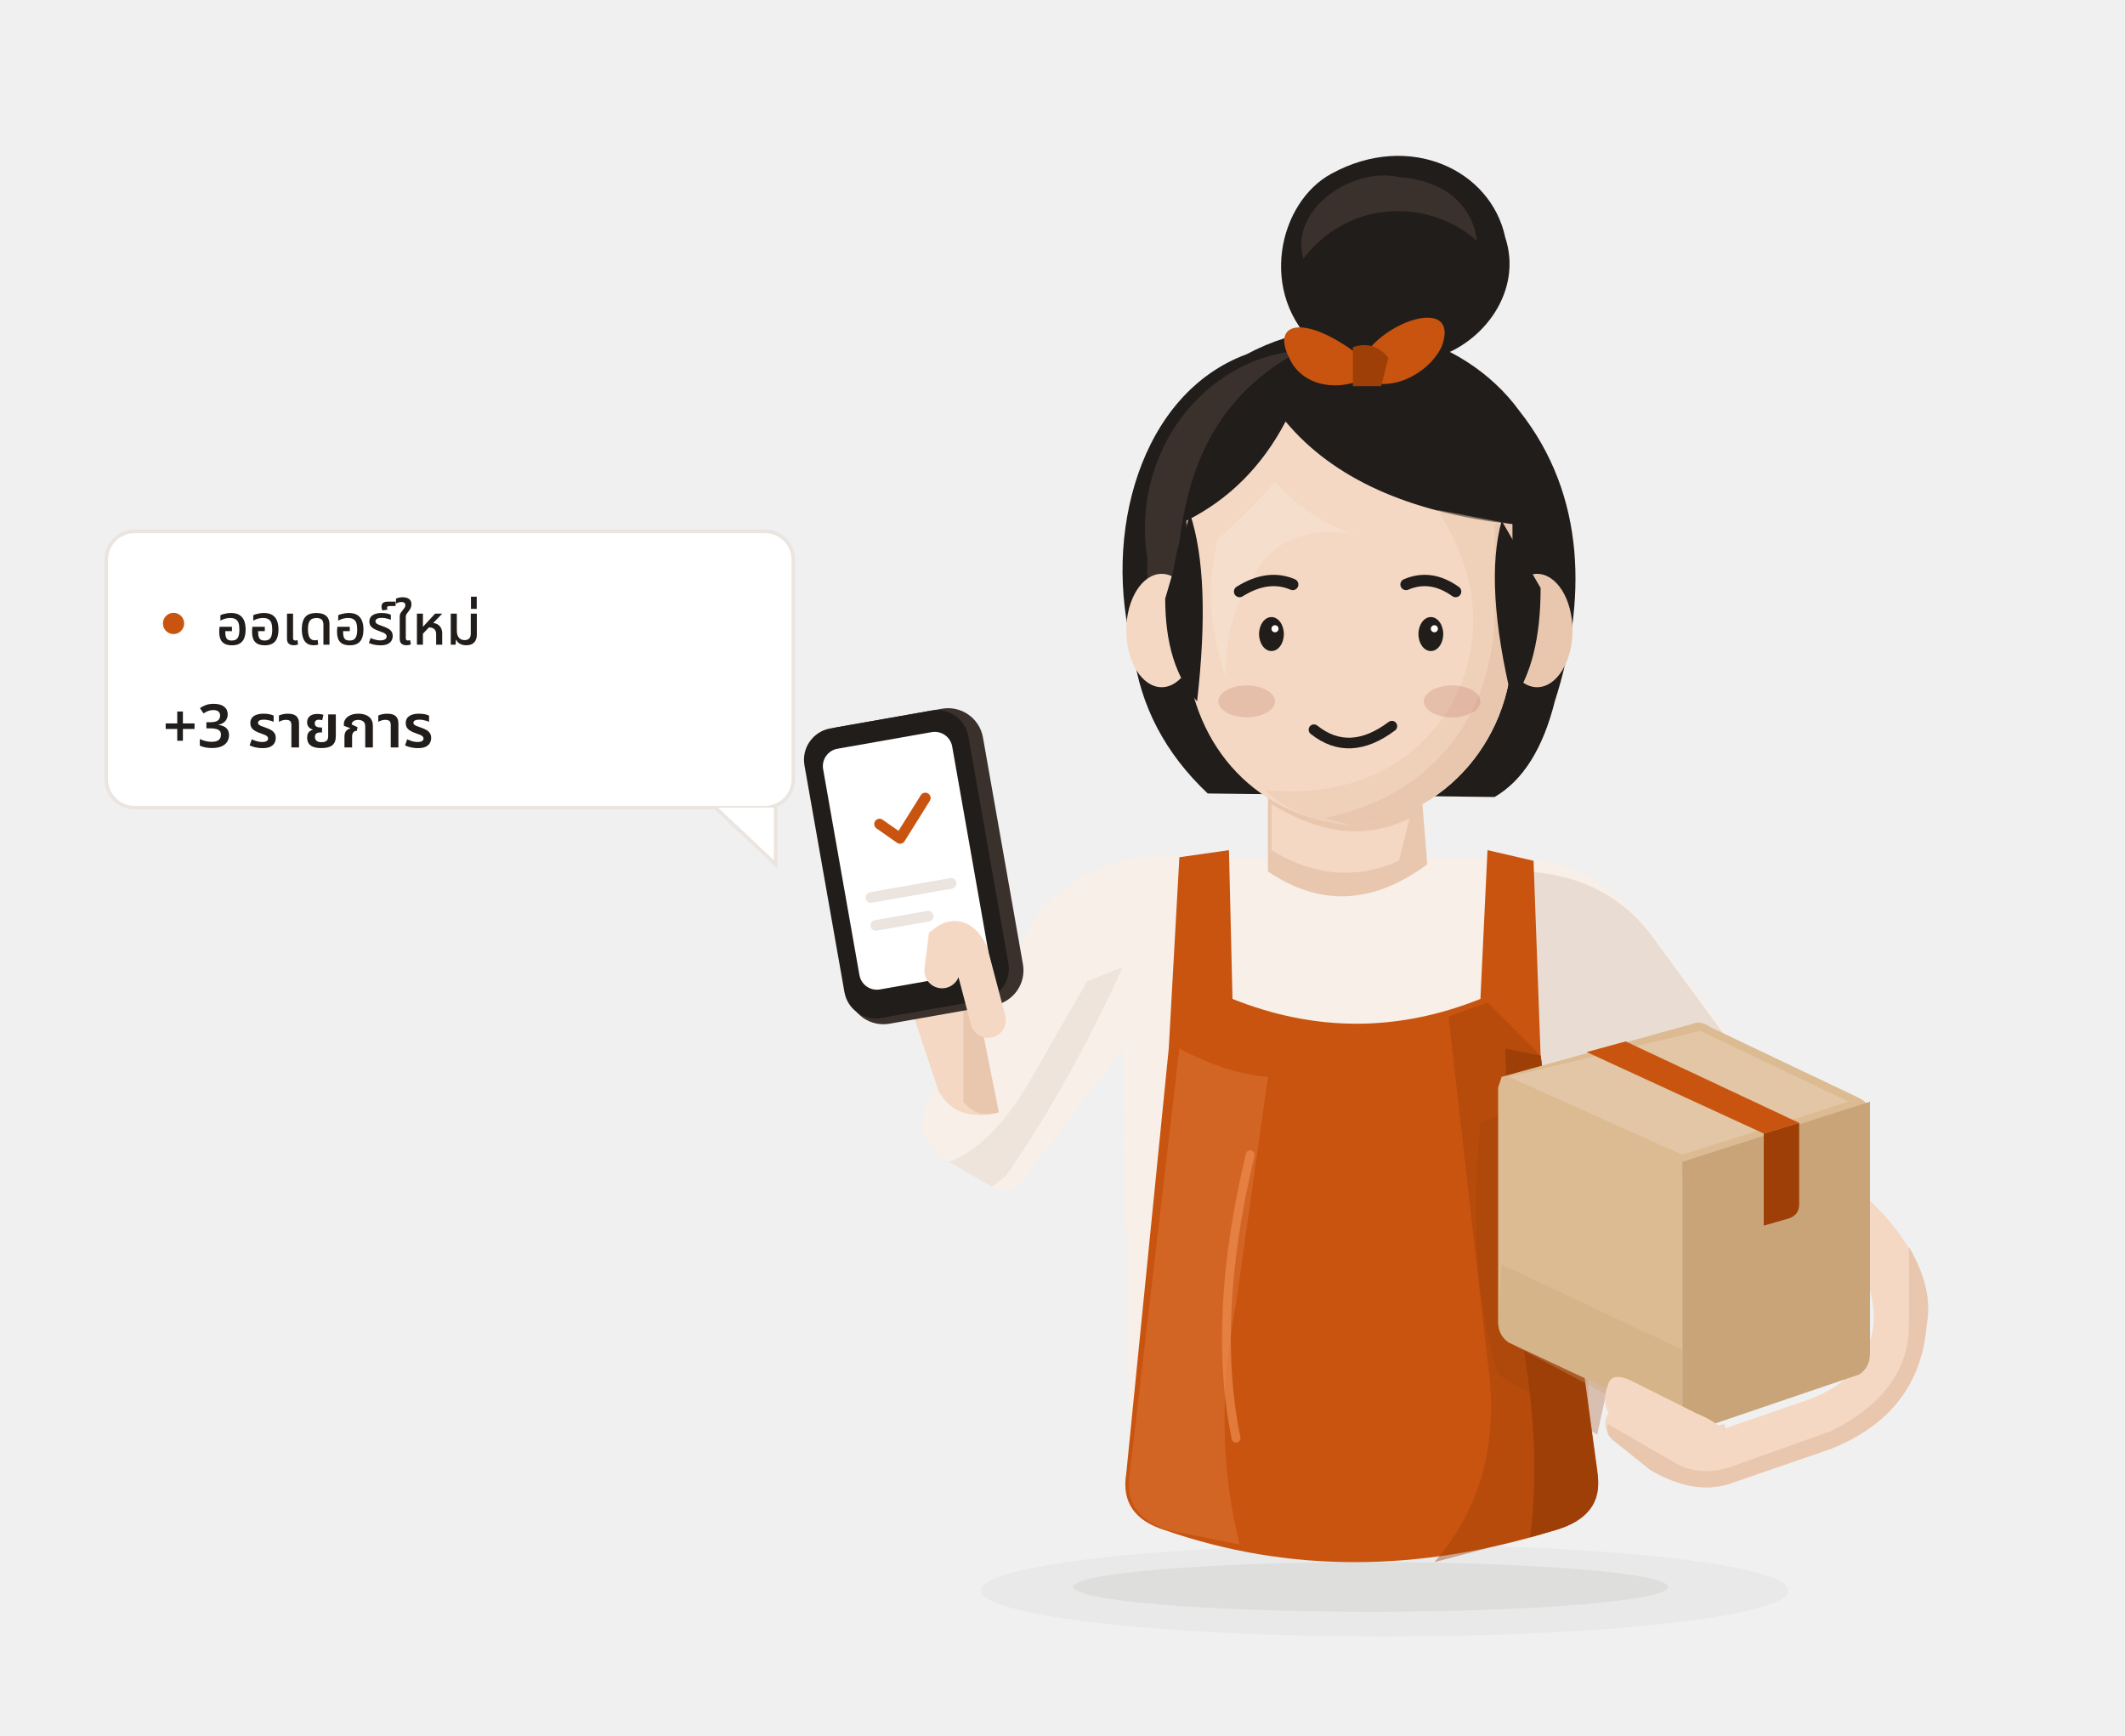
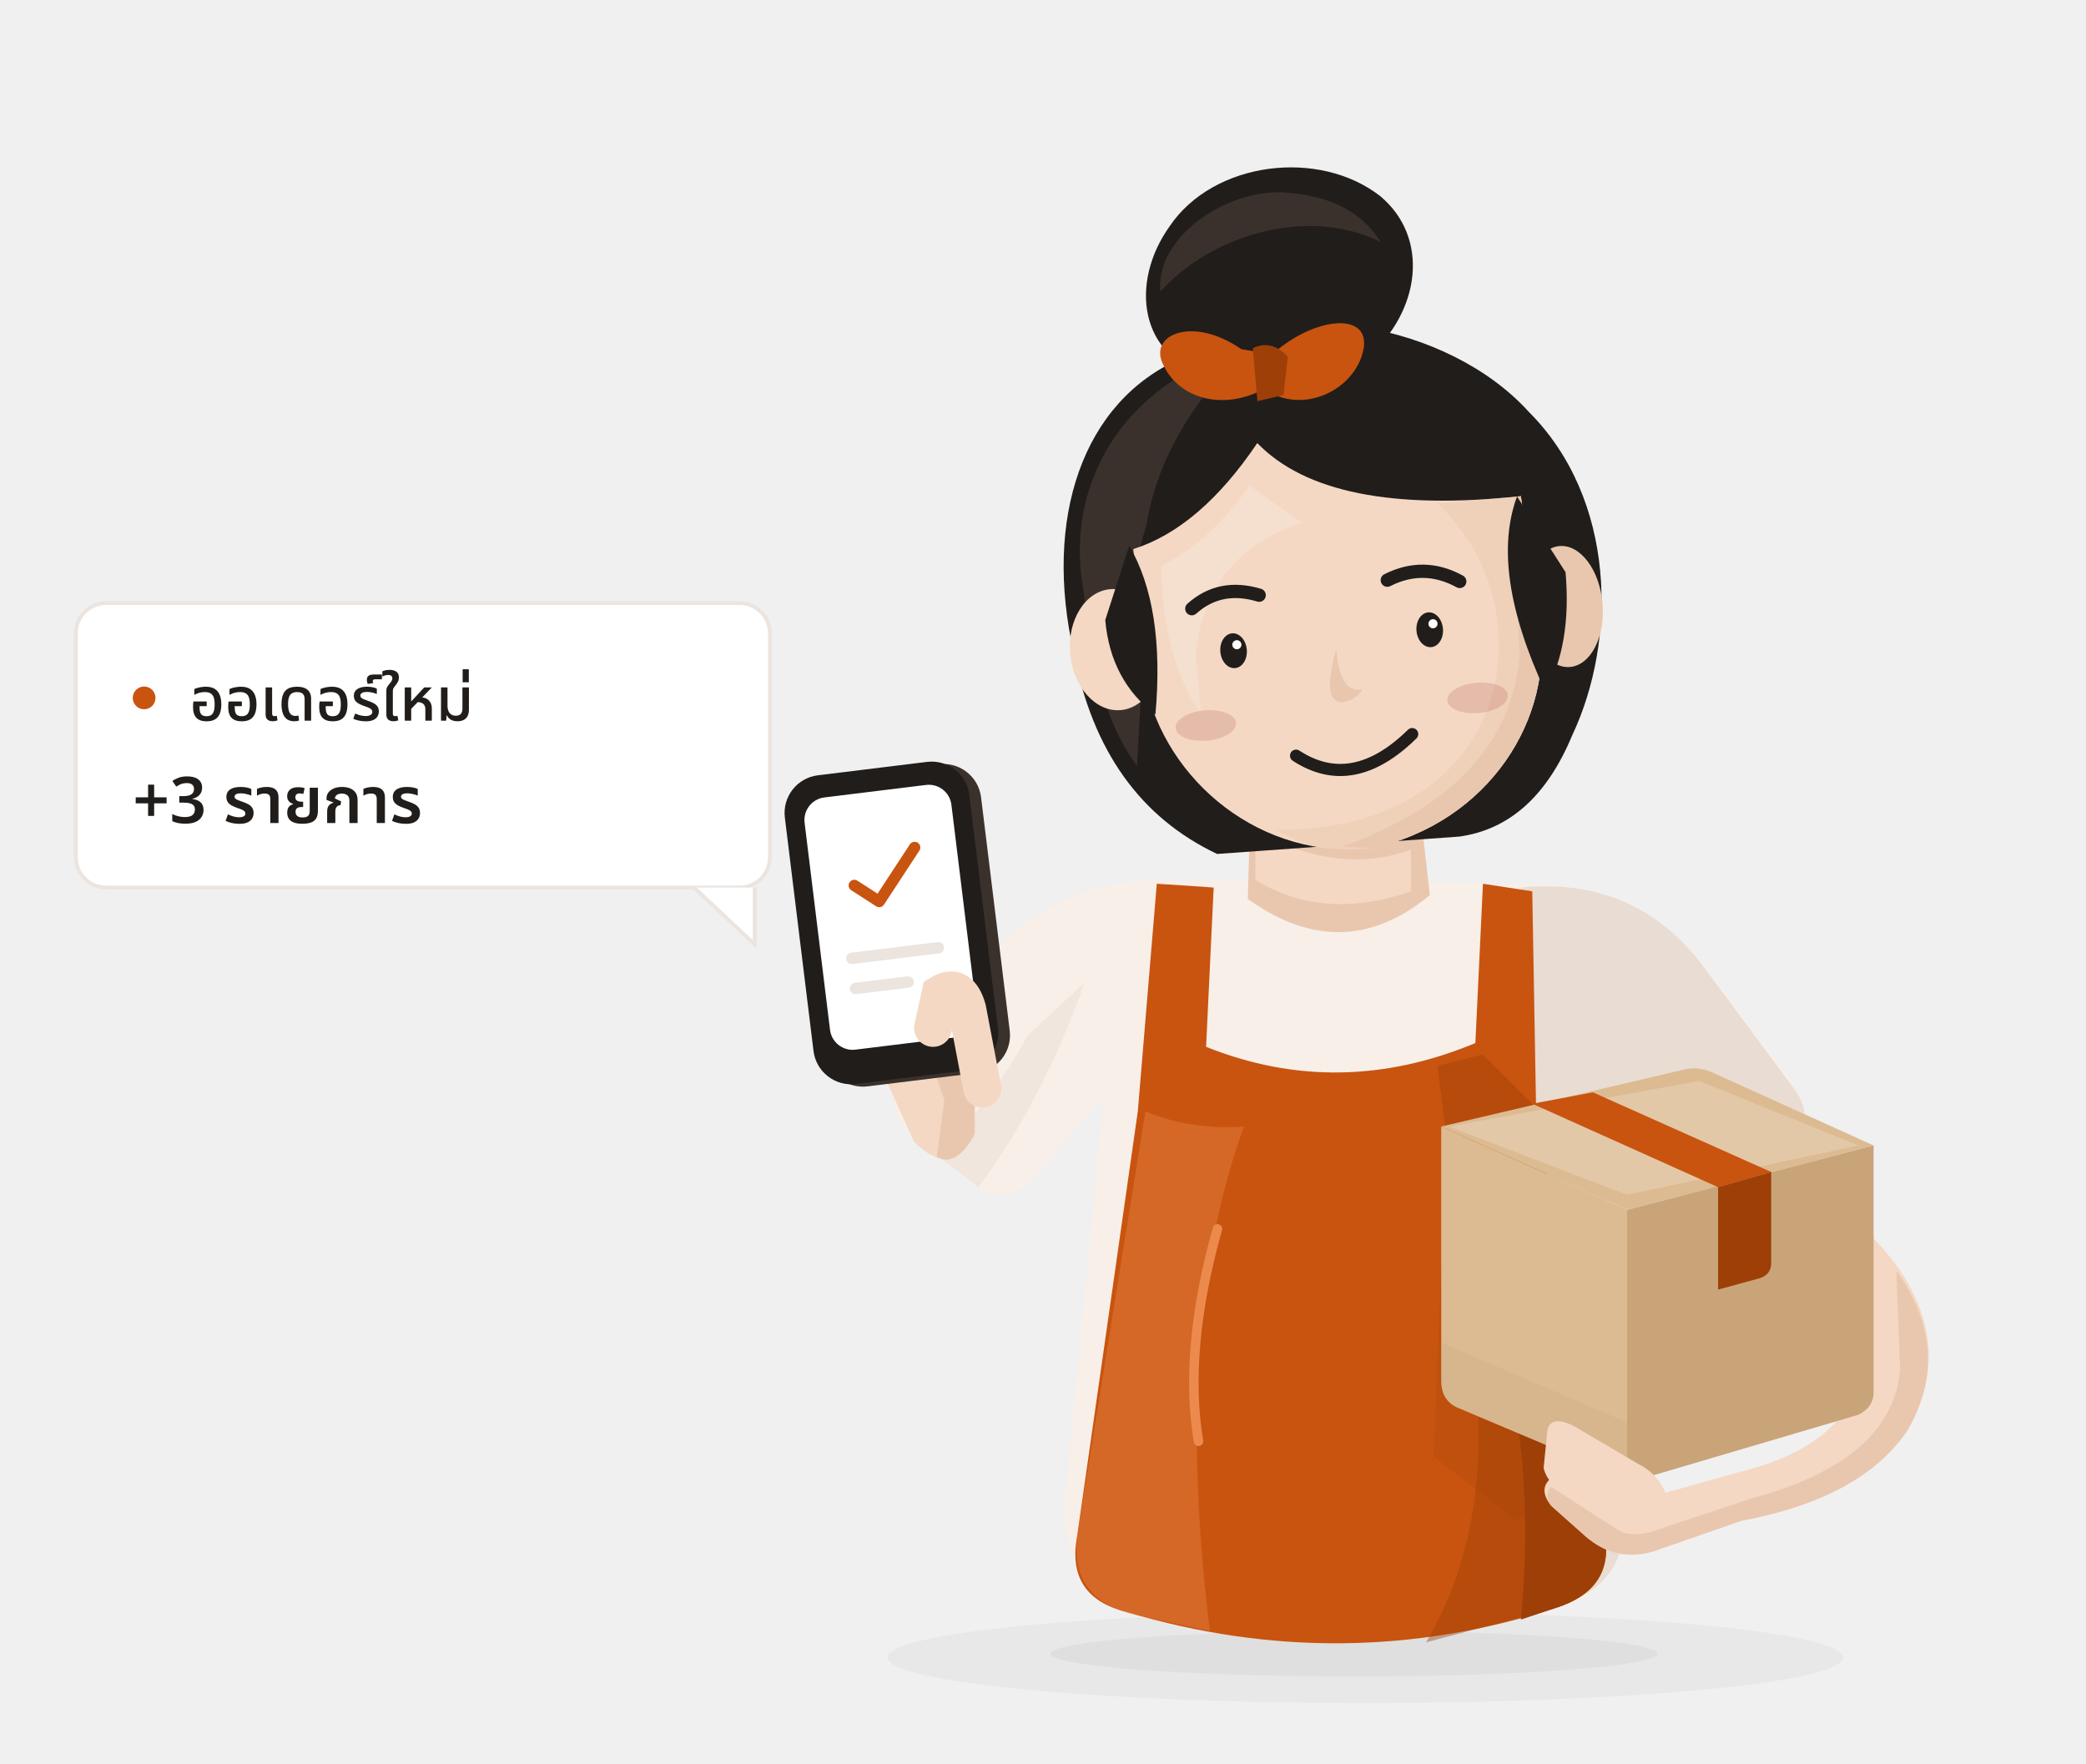
- <svg xmlns="http://www.w3.org/2000/svg" viewBox="0 0 600 490">
-   <g transform="translate(180 15)">
-     <ellipse cx="211" cy="434" fill="#211d1b" opacity=".035" rx="114" ry="13" />
-     <ellipse cx="207" cy="433" fill="#211d1b" opacity=".055" rx="84" ry="7" />
-     <path fill="#f7efe8" d="M155 227q-25-3-42 16l-31 53q-5 10 6 17l12 7q6 4 12-6l25-33 2 120q60 28 130 6l-2-124 24 30q7 9 16 1l11-9q7-6-2-17l-30-40q-16-21-40-21Z" />
-     <path fill="#e9dcd2" d="M250 231q24 1 37 19l30 41q7 10-1 16l-13 11q-5 3-12-5l-24-30 2 124-21 7Z" />
-     <path fill="#e9dcd2" d="M137 258q-15 33-33 59l-4 3-12-7q13-5 24-25l15-26Z" opacity=".6" />
-     <path fill="#c85410" d="m153 227 14-2 1 42q35 14 70 0l2-42 13 3 2 55 16 117q2 13-12 17-58 18-110 0-13-4-11-16l12-120Z" />
-     <path fill="#ec8a4e" d="M153 281q13 7 25 8l-9 64q-7 36 1 68l-20-4q-13-4-11-16Z" opacity=".32" />
-     <path fill="#9e3f08" d="m229 272 11-4 15 15 16 118q2 12-12 16l-34 9q20-23 15-57Z" opacity=".42" />
-     <path fill="#9e3f08" d="m245 281 10 2 16 118q2 12-12 16l-7 2q4-29-5-70Z" />
-     <path fill="none" stroke="#ec8a4e" stroke-linecap="round" stroke-width="2.5" d="M173 311q-11 46-4 80" opacity=".7" />
-     <path fill="#9e3f08" d="m238 302 19-8 29 26-15 70-28-17q-9-29-5-71" opacity=".28" />
-     <path fill="#f4d8c3" d="M85 293q5 9 17 6l-6-30-12-23q-5-7-11-3-5 4 0 14Z" />
-     <path fill="#e9c7ae" d="M92 269h4l6 30q-6 2-10-3Z" />
-     <g transform="rotate(-10 79 232)">
-       <rect width="50" height="85" x="54" y="187" fill="#3b312c" rx="10" />
-       <rect width="47" height="83" x="53" y="187" fill="#211d1b" rx="9" />
-       <rect width="37" height="69" x="58" y="193" fill="#fff" rx="5" />
-       <path fill="none" stroke="#c85410" stroke-linecap="round" stroke-linejoin="round" stroke-width="3" d="m71 216 5 5 9-10" />
-       <path stroke="#ebe4df" stroke-linecap="round" stroke-width="3" d="M65 236h23m-23 8h15" />
+ <svg xmlns="http://www.w3.org/2000/svg" viewBox="0 0 550 465">
+   <g transform="translate(150 12)">
+     <ellipse cx="210" cy="425" fill="#211d1b" opacity=".04" rx="126" ry="12" />
+     <ellipse cx="207" cy="424" fill="#211d1b" opacity=".045" rx="80" ry="6" />
+     <path fill="#f7efe8" d="M159 220q-29-1-48 20l-23 31q-6 9 3 17l17 13q8 5 15-3l18-21-10 104q-3 24 21 31 54 17 108 0 19-4 18-26l-6-110 21 24q7 9 15 2l14-13q7-6 1-15l-24-32q-18-22-51-21Z" />
+     <path fill="#e9dcd2" d="M251 222q31-3 49 22l23 31q6 8-1 14l-14 13q-8 7-15-2l-21-24 6 110q2 19-16 25l-14 4Z" />
+     <path fill="#e9dcd2" d="M136 247q-11 31-28 54l-13-10q12-5 26-30Z" opacity=".48" />
+     <path fill="#c85410" d="m155 221 15 1-2 42q35 14 71-1l2-42 13 2 1 57 18 112q3 15-13 20-56 18-113 1-16-4-13-20l16-112Z" />
+     <path fill="#ec8a4e" d="M152 281q12 5 26 4-19 52-9 133l-19-4q-18-4-16-21Z" opacity=".36" />
+     <path fill="#9e3f08" d="m229 269 12-3 14 14 18 112q3 15-13 20l-34 9q19-32 12-79Z" opacity=".42" />
+     <path fill="#9e3f08" d="m247 284 8-4 18 112q3 15-13 20l-9 3q3-31-2-59Z" />
+     <path fill="none" stroke="#ec8a4e" stroke-linecap="round" stroke-width="2.5" d="M171 312q-9 32-5 56" />
+     <path fill="#9e3f08" d="m231 296 29-3 20 70-30 26-22-17Z" opacity=".22" />
+     <path fill="#f4d8c3" d="M107 287q-6 12-16 2l-10-22-6-19q-2-7 3-10 7-3 10 6l7 15 12 12Z" />
+     <path fill="#e9c7ae" d="m91 255 16 16v16q-5 9-10 6l2-15Z" />
+     <g transform="rotate(-7 88 235)">
+       <rect width="49" height="82" x="64" y="191" fill="#3b312c" rx="10" />
+       <rect width="49" height="82" x="61" y="190" fill="#211d1b" rx="10" />
+       <rect width="39" height="67" x="66" y="196" fill="#fff" rx="6" />
+       <path fill="none" stroke="#c85410" stroke-linecap="round" stroke-linejoin="round" stroke-width="3" d="m77 220 6 5 11-13" />
+       <path stroke="#ebe4df" stroke-linecap="round" stroke-width="3" d="M74 239h23m-23 8h14" />
    </g>
-     <path fill="none" stroke="#f4d8c3" stroke-linecap="round" stroke-width="10" d="m99 273-5-19q-3-6-7-3l-1 8" />
-     <path fill="#f4d8c3" d="M301 306q26-1 47 18 18 17 16 35-2 25-27 35l-29 10q-10 3-22-4l-10-8q-5-5-1-9 5-4 11 1l16 6 29-10q16-6 18-21 1-16-14-26l-28-6Z" />
-     <path fill="#e9c7ae" d="M359 337q7 12 5 22-2 25-27 35l-29 10q-10 3-22-4l-10-8q-3-2-2-5l19 11q7 4 16 1l28-10q22-11 22-30Z" />
-     <path fill="#dcbb92" d="m244 289 54-15q2-1 5 1l42 20q4 2 1 5l-50 17-52-25Z" />
-     <path fill="#f7efe8" d="m246 289 54-13 42 20-47 15Z" opacity=".22" />
-     <path fill="#dcbb92" d="m244 289 51 24v74l-49-23q-3-2-3-6v-66Z" />
-     <path fill="#c9a479" d="m295 313 53-17v71q0 4-3 6l-50 17Z" />
-     <path fill="#c9a479" d="m244 342 51 24v24l-49-26q-3-2-3-6Z" opacity=".3" />
-     <path fill="#c85410" d="m268 282 50 23 10-3-49-23Z" />
-     <path fill="#9e3f08" d="m318 305 10-3v23q0 3-3 4l-7 2Z" />
-     <path fill="#e9c7ae" d="m276 378 21 11 10-2v6l-11 3-19-11Z" opacity=".6" />
-     <path fill="#f4d8c3" d="M274 376q1-4 7-1l18 9q5 2 8 5l2 5-9 4-21-10q-8-4-5-12" />
-     <g transform="translate(83 5)">
-       <path fill="#211d1b" d="M109 78c-17-15-11-41 4-49 22-12 45-1 49 18 5 15-6 30-20 34Z" />
-       <path fill="#3b312c" d="M105 53c-4-14 14-26 27-23 14 1 21 9 22 18-12-11-35-13-49 5" />
-       <path fill="#211d1b" d="M57 164c-9-33 2-73 32-84 28-15 61-6 77 16 19 24 19 54 10 82q-5 20-17 27l-81-1q-18-17-21-40" />
-       <path fill="#3b312c" d="M61 138c-5-30 16-57 43-59-22 12-31 30-34 54q-6 22 3 41-13-11-12-36" />
-       <path fill="#c85410" d="M119 79c-14-10-23-8-18 2 3 7 12 10 21 6 7 4 18-1 22-9 5-13-12-9-20 0Z" />
-       <path fill="#9e3f08" d="M119 78q6-2 10 3l-2 8h-8Z" />
-       <path fill="#e9c7ae" d="M95 191v35q22 15 45-2l-3-37Z" />
-       <path fill="#f4d8c3" d="M96 207v13q18 11 36 3l3-12q-18 9-39-4" />
-       <ellipse cx="65" cy="158" fill="#f4d8c3" rx="10" ry="16" />
-       <ellipse cx="171" cy="158" fill="#e9c7ae" rx="10" ry="16" />
-       <path fill="#f4d8c3" d="M72 127q18-9 28-28 20 24 64 29v32c1 28-19 51-45 53-27-2-45-22-47-48Z" />
-       <path fill="#e9c7ae" d="m143 124 21 4v32c1 28-19 51-45 53q-15-1-25-10c37 4 59-21 59-48q0-15-10-31" opacity=".5" />
-       <path fill="#e9c7ae" d="M159 128h5v32c1 28-19 51-45 53l-8-2c33-7 49-32 48-62Z" />
-       <path fill="#f7efe8" d="M81 132q8-7 16-16 10 11 23 15c-13-3-25 2-29 12q-8 11-8 28-7-21-2-39" opacity=".25" />
-       <path fill="#211d1b" d="M73 125q6 18 2 53-9-10-9-29Zm88 2q-5 18 3 51 8-11 8-32Z" />
-       <path fill="none" stroke="#211d1b" stroke-linecap="round" stroke-width="3.2" d="M87 147q8-5 15-2m32 0q7-3 14 2" />
-       <ellipse cx="96" cy="159" fill="#211d1b" rx="3.5" ry="4.8" />
-       <ellipse cx="141" cy="159" fill="#211d1b" rx="3.5" ry="4.8" />
-       <circle cx="97" cy="157.5" r="1" fill="#fff" />
-       <circle cx="142" cy="157.5" r="1" fill="#fff" />
-       <ellipse cx="89" cy="178" fill="#a94c3f" opacity=".18" rx="8" ry="4.5" />
-       <ellipse cx="147" cy="178" fill="#a94c3f" opacity=".18" rx="8" ry="4.5" />
-       <path fill="none" stroke="#211d1b" stroke-linecap="round" stroke-width="3" d="M108 186q10 8 22-1" />
+     <path fill="none" stroke="#f4d8c3" stroke-linecap="round" stroke-width="10" d="m109 275-4-21q-2-7-7-4l-2 9" />
+     <path fill="#f4d8c3" d="M302 292q32 7 49 31 14 21 2 42-12 18-44 24l-23 8q-10 3-18-4l-9-8q-4-5 1-8 4-3 10 2l14 4 25-7q24-6 30-21 5-13-5-26l-29-13Z" />
+     <path fill="#e9c7ae" d="M350 323q15 21 3 42-12 18-44 24l-23 8q-10 3-18-4l-9-8q-2-3 0-5l17 11q4 3 12 0l24-8q37-10 39-34Z" />
+     <path fill="#dcbb92" d="m230 285 64-15q4-1 8 1l42 19-65 17Z" />
+     <path fill="#f7efe8" d="m232 285 66-12 42 17-61 13Z" opacity=".25" />
+     <path fill="#dcbb92" d="m230 285 49 22v71l-45-19q-4-2-4-7Z" />
+     <path fill="#c9a479" d="m279 307 65-17v65q0 4-4 6l-61 18Z" />
+     <path fill="#c9a479" d="m230 342 49 21v15l-45-19q-4-2-4-7Z" opacity=".22" />
+     <path fill="#c85410" d="m254 279 49 22 14-4-47-21Z" />
+     <path fill="#9e3f08" d="m303 301 14-4v24q0 3-3 4l-11 3Z" />
+     <path fill="#f4d8c3" d="M258 365q1-4 7-1l17 10q6 3 8 10l-8 8-15-7q-9-5-10-10Z" />
+     <path fill="#e9c7ae" d="m180 190-1 35q25 18 48-1l-4-35Z" />
+     <path fill="#f4d8c3" d="M181 207v13q18 11 41 3v-11q-19 7-41-5" />
+     <g transform="rotate(-5 150.548 -817.458)">
+       <path fill="#211d1b" d="M90 85c-18-6-19-26-7-40 13-16 41-17 56-3 12 12 8 31-7 42Z" />
+       <path fill="#3b312c" d="M79 62c0-15 21-26 36-23q17 3 23 15c-18-11-44-6-59 8" />
+       <path fill="#211d1b" d="M48 155c-5-36 8-66 35-75 28-15 71-3 90 22 21 25 18 62 4 86q-12 23-32 24l-64-1q-29-17-33-56" />
+       <path fill="#3b312c" d="M52 139c-3-31 18-55 48-60q-24 20-30 44-9 22-5 42l-3 21q-10-16-10-47" />
+       <path fill="#c85410" d="M99 79c-12-10-24-6-21 2 3 9 14 14 26 9 10 8 24 2 27-8s-12-10-24-1Z" />
+       <path fill="#9e3f08" d="M102 79q5-2 9 3l-2 10-7 1Z" />
+       <ellipse cx="59" cy="155" fill="#f4d8c3" rx="12" ry="16" />
+       <ellipse cx="178" cy="154" fill="#e9c7ae" rx="10" ry="16" />
+       <path fill="#f4d8c3" d="M66 129q18-4 35-25 17 21 68 20l2 33c2 26-18 52-49 56-29 1-53-22-56-49Z" />
+       <path fill="#e9c7ae" d="M147 124h22l2 33c2 26-18 52-49 56q-14 1-25-7c41 4 63-20 63-48q0-19-13-34" opacity=".44" />
+       <path fill="#e9c7ae" d="m167 125 2-1 2 33c2 26-18 52-49 56l-8-1q45-12 51-46Z" />
+       <path fill="#f7efe8" d="M73 134q13-5 25-19l13 11q-26 6-31 32v16q-9-16-7-40" opacity=".28" />
+       <path fill="#211d1b" d="M65 128q8 17 3 45-11-10-11-26Zm103-4q-9 19 3 52 8-12 8-31Z" />
+       <path fill="none" stroke="#211d1b" stroke-linecap="round" stroke-width="3.5" d="M80 146q8-6 18-2m34-1q10-4 19 2" />
+       <ellipse cx="90" cy="158" fill="#211d1b" rx="3.5" ry="4.6" />
+       <ellipse cx="142" cy="157" fill="#211d1b" rx="3.5" ry="4.6" />
+       <circle cx="91" cy="156.5" r="1.2" fill="#fff" />
+       <circle cx="143" cy="155.5" r="1.2" fill="#fff" />
+       <path fill="#e9c7ae" d="M117 160q-5 13 0 14 4 0 6-3-6 1-6-11" />
+       <ellipse cx="81" cy="177" fill="#a94c3f" opacity=".2" rx="8" ry="4" />
+       <ellipse cx="153" cy="176" fill="#a94c3f" opacity=".2" rx="8" ry="4" />
+       <path fill="none" stroke="#211d1b" stroke-linecap="round" stroke-width="3.2" d="M104 187q14 11 31-3" />
    </g>
  </g>
-   <rect width="194" height="78" x="30" y="150" fill="#fff" stroke="#ebe4df" rx="8" />
-   <path fill="#fff" stroke="#ebe4df" d="m202 228 17 16v-16" />
-   <circle cx="49" cy="176" r="3" fill="#c85410" />
-   <path fill="#211d1b" d="M65.464 182.176q-1.792 0-2.68-.92t-.888-2.84q0-.32.024-.72t.072-.752h3.504v1.232h-1.888v.288q0 .896.2 1.424t.608.736 1.016.208q.672 0 1.152-.256t.744-.936.264-1.928q0-1.12-.24-1.832t-.808-1.064-1.512-.352q-.512 0-1 .088t-.936.256-.864.408v-1.536q.336-.176.816-.312t1.056-.224 1.184-.088q1.44 0 2.336.568t1.312 1.6.416 2.456-.384 2.432-1.24 1.536-2.264.528m9.274 0q-1.792 0-2.68-.92t-.888-2.84q0-.32.024-.72t.072-.752h3.504v1.232h-1.888v.288q0 .896.2 1.424t.608.736 1.016.208q.672 0 1.152-.256t.744-.936.264-1.928q0-1.12-.24-1.832t-.808-1.064-1.512-.352q-.512 0-1 .088t-.936.256-.864.408v-1.536q.336-.176.816-.312t1.056-.224 1.184-.088q1.44 0 2.336.568t1.312 1.6.416 2.456-.384 2.432-1.24 1.536-2.264.528m8.185-.016q-.528 0-.952-.168t-.68-.56-.256-1.064v-7.136h1.712v6.928q0 .352.152.504t.488.152q.128 0 .288-.032t.304-.08l.192 1.2q-.304.144-.616.2t-.632.056m5.69 0q-1.296 0-2.032-.592t-1.048-1.608-.312-2.264q0-1.376.296-2.272t.832-1.416 1.28-.736 1.64-.216q1.328 0 2.152.384t1.216 1.088.392 1.664V182h-1.712v-5.648q0-.928-.456-1.408t-1.56-.48q-.672 0-1.208.256t-.84.952-.304 2.024q0 .88.176 1.576t.6 1.088 1.176.392q.208 0 .408-.024t.376-.088l.16 1.312q-.256.112-.592.16t-.64.048m10.117.016q-1.792 0-2.68-.92t-.888-2.84q0-.32.024-.72t.072-.752h3.504v1.232h-1.888v.288q0 .896.2 1.424t.608.736 1.016.208q.672 0 1.152-.256t.744-.936.264-1.928q0-1.12-.24-1.832t-.808-1.064-1.512-.352q-.512 0-1 .088t-.936.256-.864.408v-1.536q.336-.176.816-.312t1.056-.224 1.184-.088q1.44 0 2.336.568t1.312 1.6.416 2.456-.384 2.432-1.24 1.536-2.264.528m8.681 0q-.944 0-1.8-.192t-1.464-.48l.496-1.376q.336.144.768.296t.944.256 1.04.104q.8 0 1.288-.28t.488-.824q0-.336-.208-.584t-.624-.448-1.04-.408q-.96-.32-1.632-.68t-1.024-.864-.352-1.256q0-.736.392-1.264t1.168-.824 1.928-.296q.8 0 1.496.136t1.08.376v1.408q-.272-.128-.688-.256t-.904-.208-.984-.08q-.96 0-1.368.28t-.408.664q0 .32.208.544t.688.424 1.248.472q.784.272 1.408.608t.976.848.352 1.28q0 .688-.328 1.288t-1.088.968-2.056.368m.57-9.856q-.112-.192-.184-.488t-.072-.6q0-.368.144-.688t.536-.512 1.064-.192h2.224v1.248h-1.728q-.32 0-.504.112t-.184.4q0 .112.04.24t.104.256Zm6.772 9.84q-.528 0-.952-.168t-.68-.56-.256-1.064v-6.16q0-.432.072-.712t.248-.544.496-.664q.384-.448.576-.76t.192-.68q0-.432-.272-.664t-.848-.232q-.464 0-.856.136t-.664.296v-1.376q.224-.128.72-.264t1.184-.136q1.12 0 1.792.488t.672 1.48q0 .64-.24 1.12t-.56.864q-.256.352-.44.584t-.272.472-.088.64v5.904q0 .352.152.504t.472.152q.16 0 .312-.032t.28-.08l.208 1.2q-.304.144-.616.2t-.632.056m2.967-.16v-8.768h1.696v3.648h.064l3.376-3.648h1.952v.064l-5.392 5.6V182Zm5.424 0v-3.024q0-.928-.552-1.408t-1.768-.48l1.008-1.232q.992 0 1.656.368t1.016 1.032.352 1.576V182Zm8.501.16q-1.056 0-1.784-.416t-1-1.136h-.096l-.128 1.392h-1.36v-8.768h1.712v4.816q0 .832.256 1.424t.752.912 1.2.32q.864 0 1.296-.472t.432-1.4v-5.6h1.712v5.824q0 1.04-.352 1.728t-1.024 1.032-1.616.344m1.332-10.272v-3.44h1.632v3.44Z" aria-label="ออเดอร์ใหม่" />
-   <path fill="#211d1b" d="M51.644 204.217h3.281v1.581h-3.281v3.315h-1.598v-3.315h-3.264v-1.581h3.264v-3.349h1.598Zm12.648-2.584q0 .816-.332 1.428-.331.612-.909.994-.578.383-1.343.553v.051q1.462.17 2.21.901t.748 1.938q0 1.054-.51 1.887t-1.573 1.309-2.728.476q-.986 0-1.836-.161-.85-.162-1.598-.502v-1.887q.765.391 1.632.595t1.632.204q1.479 0 2.091-.536.612-.535.612-1.487 0-.612-.306-1.003t-.995-.587-1.793-.195h-1.02v-1.717h1.037q1.071 0 1.691-.238t.884-.663.264-.986q0-.731-.476-1.139t-1.428-.408q-.612 0-1.105.136t-.901.349-.765.45l-1.02-1.479q.68-.51 1.64-.867.961-.357 2.253-.357 1.887 0 2.915.79 1.029.791 1.029 2.151m9.809 9.571q-1.003 0-1.955-.213-.952-.212-1.666-.569l.612-1.717q.357.17.825.349t1.02.297 1.113.119q.765 0 1.207-.246.442-.247.442-.74 0-.34-.221-.57t-.663-.433-1.088-.408q-.969-.323-1.649-.706t-1.037-.917-.357-1.352q0-.85.433-1.428.434-.578 1.284-.884t2.04-.306q.901 0 1.649.153t1.173.391v1.734q-.289-.136-.748-.272t-.986-.23-1.037-.093q-.85 0-1.25.246-.399.247-.399.638 0 .306.23.518.229.213.722.4t1.241.459q.85.289 1.487.654t.987.91.348 1.36q0 .748-.349 1.394-.348.646-1.164 1.054t-2.244.408m8.172-.204v-6.324q0-.765-.349-1.113-.348-.349-1.164-.349-.578 0-1.071.161-.493.162-.935.4v-1.785q.357-.17 1.02-.34t1.564-.17q.918 0 1.615.264.697.263 1.088.883.391.621.391 1.675V211Zm8.484.187q-1.462 0-2.346-.357t-1.284-1.012-.399-1.538q0-.765.23-1.224.229-.459.586-.697t.731-.306v-.102q-.374-.119-.731-.357t-.595-.654-.238-1.029q0-.629.289-1.165.289-.535.935-.867t1.7-.331q.476 0 .952.068t.731.204l-.34 1.513q-.17-.051-.425-.102t-.51-.051q-.612 0-.892.28-.281.281-.281.74 0 .476.246.731.247.255.638.349t.816.093h.357v1.394h-.357q-.833 0-1.241.298-.408.297-.408.977 0 .374.161.714.162.34.57.553.408.212 1.139.212.714 0 1.122-.204t.578-.57.17-.858v-6.205h2.159v6.12q0 1.768-.977 2.576-.978.807-3.086.807m6.501-.187v-2.992q0-1.071.442-1.615t1.207-.748l.017-.068-1.836-.68v-.493q0-.782.484-1.445.485-.663 1.403-1.071t2.227-.408q1.19 0 2.108.374t1.445 1.13.527 1.947V211h-2.159v-5.916q0-.969-.544-1.411t-1.428-.442-1.352.365-.501.91l1.649.782-.17 1.003q-.629.017-.995.434-.365.416-.365 1.181V211Zm13.072 0v-6.324q0-.765-.349-1.113-.348-.349-1.164-.349-.578 0-1.071.161-.493.162-.935.4v-1.785q.357-.17 1.02-.34t1.564-.17q.918 0 1.615.264.697.263 1.088.883.391.621.391 1.675V211Zm7.652.204q-1.003 0-1.955-.213-.952-.212-1.666-.569l.612-1.717q.357.17.825.349t1.02.297 1.113.119q.765 0 1.207-.246.442-.247.442-.74 0-.34-.221-.57t-.663-.433-1.088-.408q-.969-.323-1.649-.706t-1.037-.917-.357-1.352q0-.85.433-1.428.434-.578 1.284-.884t2.04-.306q.901 0 1.649.153t1.173.391v1.734q-.289-.136-.748-.272t-.986-.23-1.037-.093q-.85 0-1.25.246-.399.247-.399.638 0 .306.23.518.229.213.722.4t1.241.459q.85.289 1.487.654t.987.91.348 1.36q0 .748-.349 1.394-.348.646-1.164 1.054t-2.244.408" aria-label="+3 รายการ" />
+   <rect width="183" height="75" x="20" y="159" fill="#fff" stroke="#ebe4df" rx="8" />
+   <path fill="#fff" stroke="#ebe4df" d="m183 234 16 15v-15" />
+   <circle cx="38" cy="184" r="3" fill="#c85410" />
+   <path fill="#211d1b" d="M54.464 190.176q-1.792 0-2.68-.92t-.888-2.84q0-.32.024-.72t.072-.752h3.504v1.232h-1.888v.288q0 .896.2 1.424t.608.736 1.016.208q.672 0 1.152-.256t.744-.936.264-1.928q0-1.12-.24-1.832t-.808-1.064-1.512-.352q-.512 0-1 .088t-.936.256-.864.408v-1.536q.336-.176.816-.312t1.056-.224 1.184-.088q1.44 0 2.336.568t1.312 1.6.416 2.456-.384 2.432-1.24 1.536-2.264.528m9.274 0q-1.792 0-2.68-.92t-.888-2.84q0-.32.024-.72t.072-.752h3.504v1.232h-1.888v.288q0 .896.2 1.424t.608.736 1.016.208q.672 0 1.152-.256t.744-.936.264-1.928q0-1.12-.24-1.832t-.808-1.064-1.512-.352q-.512 0-1 .088t-.936.256-.864.408v-1.536q.336-.176.816-.312t1.056-.224 1.184-.088q1.44 0 2.336.568t1.312 1.6.416 2.456-.384 2.432-1.24 1.536-2.264.528m8.185-.016q-.528 0-.952-.168t-.68-.56-.256-1.064v-7.136h1.712v6.928q0 .352.152.504t.488.152q.128 0 .288-.032t.304-.08l.192 1.2q-.304.144-.616.2t-.632.056m5.69 0q-1.296 0-2.032-.592t-1.048-1.608-.312-2.264q0-1.376.296-2.272t.832-1.416 1.28-.736 1.64-.216q1.328 0 2.152.384t1.216 1.088.392 1.664V190h-1.712v-5.648q0-.928-.456-1.408t-1.56-.48q-.672 0-1.208.256t-.84.952-.304 2.024q0 .88.176 1.576t.6 1.088 1.176.392q.208 0 .408-.024t.376-.088l.16 1.312q-.256.112-.592.16t-.64.048m10.117.016q-1.792 0-2.68-.92t-.888-2.84q0-.32.024-.72t.072-.752h3.504v1.232h-1.888v.288q0 .896.2 1.424t.608.736 1.016.208q.672 0 1.152-.256t.744-.936.264-1.928q0-1.12-.24-1.832t-.808-1.064-1.512-.352q-.512 0-1 .088t-.936.256-.864.408v-1.536q.336-.176.816-.312t1.056-.224 1.184-.088q1.44 0 2.336.568t1.312 1.6.416 2.456-.384 2.432-1.24 1.536-2.264.528m8.681 0q-.944 0-1.8-.192t-1.464-.48l.496-1.376q.336.144.768.296t.944.256 1.04.104q.8 0 1.288-.28t.488-.824q0-.336-.208-.584t-.624-.448-1.04-.408q-.96-.32-1.632-.68t-1.024-.864-.352-1.256q0-.736.392-1.264t1.168-.824 1.928-.296q.8 0 1.496.136t1.08.376v1.408q-.272-.128-.688-.256t-.904-.208-.984-.08q-.96 0-1.368.28t-.408.664q0 .32.208.544t.688.424 1.248.472q.784.272 1.408.608t.976.848.352 1.28q0 .688-.328 1.288t-1.088.968-2.056.368m.57-9.856q-.112-.192-.184-.488t-.072-.6q0-.368.144-.688t.536-.512 1.064-.192h2.224v1.248h-1.728q-.32 0-.504.112t-.184.4q0 .112.04.24t.104.256Zm6.772 9.84q-.528 0-.952-.168t-.68-.56-.256-1.064v-6.16q0-.432.072-.712t.248-.544.496-.664q.384-.448.576-.76t.192-.68q0-.432-.272-.664t-.848-.232q-.464 0-.856.136t-.664.296v-1.376q.224-.128.72-.264t1.184-.136q1.12 0 1.792.488t.672 1.48q0 .64-.24 1.12t-.56.864q-.256.352-.44.584t-.272.472-.088.64v5.904q0 .352.152.504t.472.152q.16 0 .312-.032t.28-.08l.208 1.2q-.304.144-.616.2t-.632.056m2.967-.16v-8.768h1.696v3.648h.064l3.376-3.648h1.952v.064l-5.392 5.6V190Zm5.424 0v-3.024q0-.928-.552-1.408t-1.768-.48l1.008-1.232q.992 0 1.656.368t1.016 1.032.352 1.576V190Zm8.501.16q-1.056 0-1.784-.416t-1-1.136h-.096l-.128 1.392h-1.36v-8.768h1.712v4.816q0 .832.256 1.424t.752.912 1.2.32q.864 0 1.296-.472t.432-1.4v-5.6h1.712v5.824q0 1.04-.352 1.728t-1.024 1.032-1.616.344m1.332-10.272v-3.44h1.632v3.44Z" aria-label="ออเดอร์ใหม่" />
+   <path fill="#211d1b" d="M40.644 210.217h3.281v1.581h-3.281v3.315h-1.598v-3.315h-3.264v-1.581h3.264v-3.349h1.598Zm12.648-2.584q0 .816-.332 1.428-.331.612-.909.994-.578.383-1.343.553v.051q1.462.17 2.21.901t.748 1.938q0 1.054-.51 1.887t-1.572 1.309-2.729.476q-.986 0-1.836-.161-.85-.162-1.598-.502v-1.887q.765.391 1.632.595t1.632.204q1.479 0 2.091-.536.612-.535.612-1.487 0-.612-.306-1.003t-.995-.587-1.793-.195h-1.02v-1.717h1.037q1.071 0 1.691-.238t.884-.663.264-.986q0-.731-.476-1.139t-1.428-.408q-.612 0-1.105.136t-.901.349-.765.45l-1.02-1.479q.68-.51 1.64-.867.961-.357 2.253-.357 1.887 0 2.915.79 1.029.791 1.029 2.151m9.809 9.571q-1.003 0-1.955-.213-.952-.212-1.666-.569l.612-1.717q.357.17.825.349t1.02.297 1.113.119q.765 0 1.207-.246.442-.247.442-.74 0-.34-.221-.57t-.663-.433-1.088-.408q-.969-.323-1.649-.706t-1.037-.917-.357-1.352q0-.85.434-1.428.433-.578 1.283-.884t2.04-.306q.901 0 1.649.153t1.173.391v1.734q-.289-.136-.748-.272t-.986-.23-1.037-.093q-.85 0-1.25.246-.399.247-.399.638 0 .306.23.518.229.213.722.4t1.241.459q.85.289 1.487.654t.987.91.348 1.36q0 .748-.349 1.394-.348.646-1.164 1.054t-2.244.408m8.172-.204v-6.324q0-.765-.349-1.113-.348-.349-1.164-.349-.578 0-1.071.161-.493.162-.935.4v-1.785q.357-.17 1.02-.34t1.564-.17q.918 0 1.615.264.697.263 1.088.883.391.621.391 1.675V217Zm8.484.187q-1.462 0-2.346-.357t-1.284-1.012-.399-1.538q0-.765.23-1.224.229-.459.586-.697t.731-.306v-.102q-.374-.119-.731-.357t-.595-.654-.238-1.029q0-.629.289-1.165.289-.535.935-.867t1.7-.331q.476 0 .952.068t.731.204l-.34 1.513q-.17-.051-.425-.102t-.51-.051q-.612 0-.892.28-.281.281-.281.74 0 .476.246.731.247.255.638.349t.816.093h.357v1.394h-.357q-.833 0-1.241.298-.408.297-.408.977 0 .374.161.714.162.34.57.553.408.212 1.139.212.714 0 1.122-.204t.578-.57.17-.858v-6.205h2.159v6.12q0 1.768-.977 2.576-.978.807-3.086.807m6.501-.187v-2.992q0-1.071.442-1.615t1.207-.748l.017-.068-1.836-.68v-.493q0-.782.484-1.445.485-.663 1.403-1.071t2.227-.408q1.19 0 2.108.374t1.445 1.13.527 1.947V217h-2.159v-5.916q0-.969-.544-1.411t-1.428-.442-1.352.365-.501.91l1.649.782-.17 1.003q-.629.017-.995.434-.365.416-.365 1.181V217Zm13.072 0v-6.324q0-.765-.349-1.113-.348-.349-1.164-.349-.578 0-1.071.161-.493.162-.935.4v-1.785q.357-.17 1.02-.34t1.564-.17q.918 0 1.615.264.697.263 1.088.883.391.621.391 1.675V217Zm7.652.204q-1.003 0-1.955-.213-.952-.212-1.666-.569l.612-1.717q.357.17.825.349t1.02.297 1.113.119q.765 0 1.207-.246.442-.247.442-.74 0-.34-.221-.57t-.663-.433-1.088-.408q-.969-.323-1.649-.706t-1.037-.917-.357-1.352q0-.85.433-1.428.434-.578 1.284-.884t2.04-.306q.901 0 1.649.153t1.173.391v1.734q-.289-.136-.748-.272t-.986-.23-1.037-.093q-.85 0-1.25.246-.399.247-.399.638 0 .306.23.518.229.213.722.4t1.241.459q.85.289 1.487.654t.987.91.348 1.36q0 .748-.349 1.394-.348.646-1.164 1.054t-2.244.408" aria-label="+3 รายการ" />
</svg>
